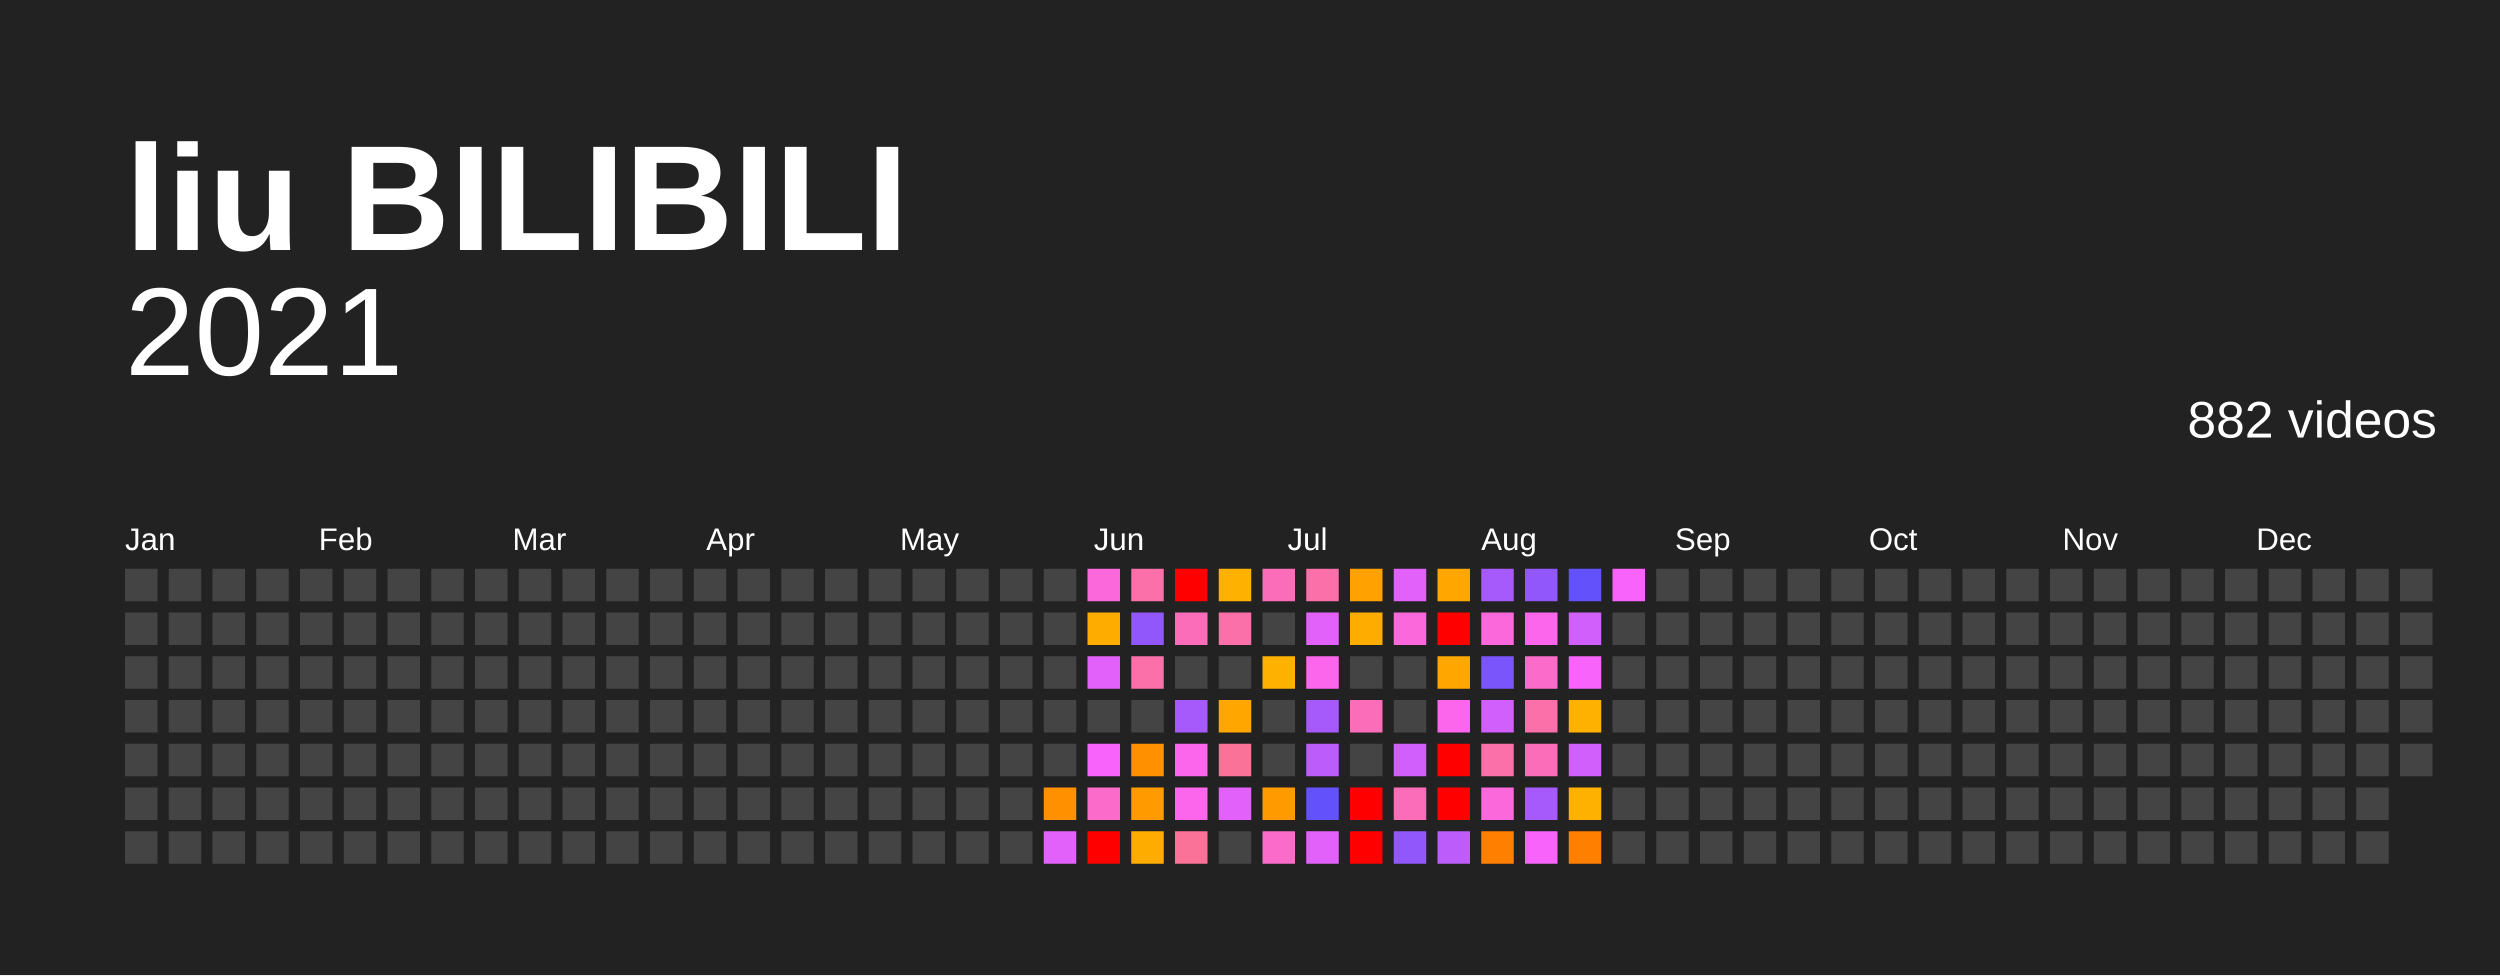
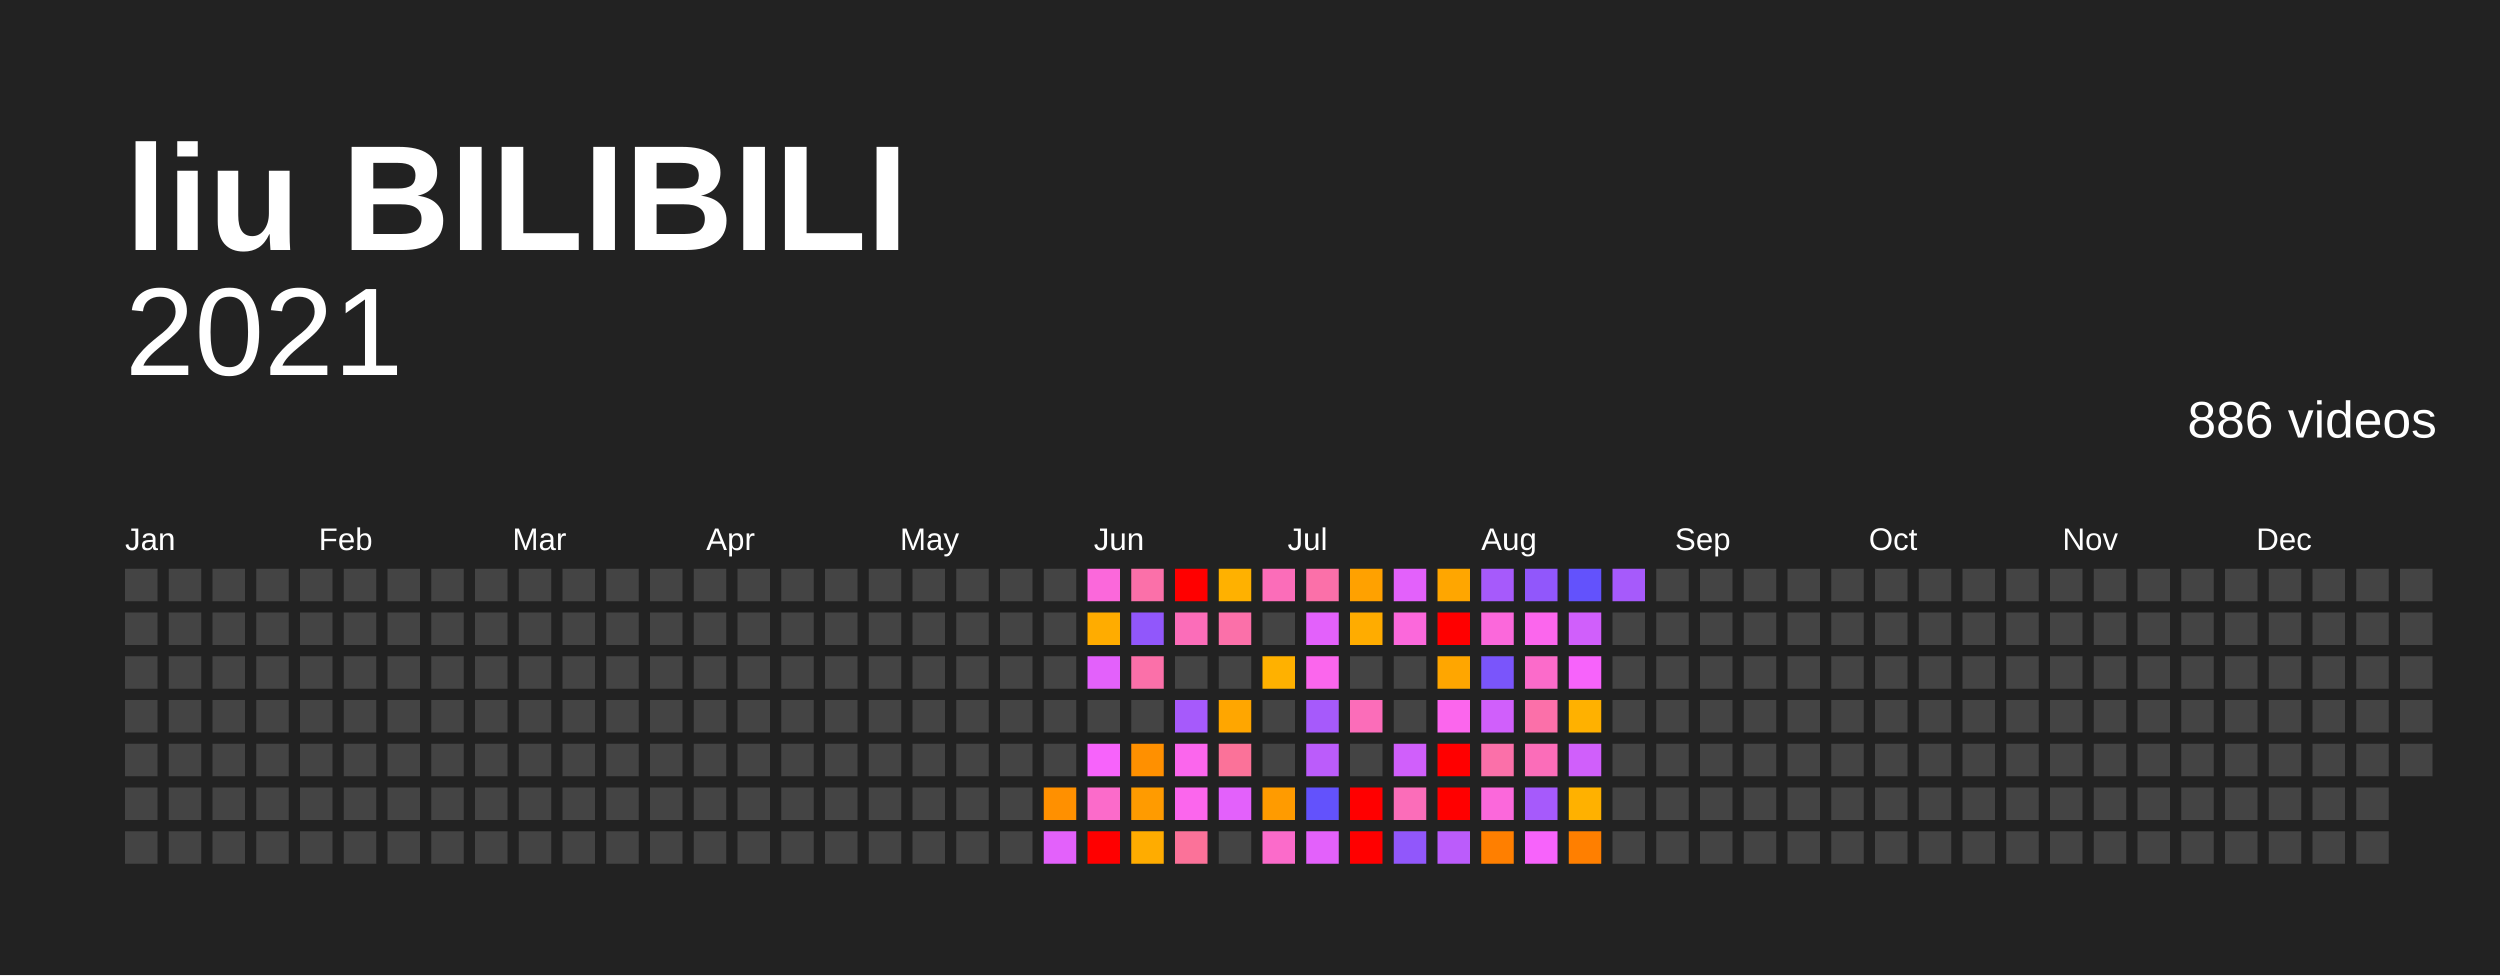
<svg xmlns="http://www.w3.org/2000/svg" baseProfile="full" height="78mm" version="1.1" viewBox="0,0,200,78" width="200mm">
  <defs />
  <rect fill="#222222" height="78" width="200" x="0" y="0" />
  <text fill="#FFFFFF" style="font-size:12px; font-family:Arial; font-weight:bold;" x="10" y="20">liu BILIBILI</text>
  <text alignment-baseline="hanging" fill="#FFFFFF" style="font-size:10.0px; font-family:Arial;" x="10" y="30">2021</text>
-   <text alignment-baseline="hanging" fill="#FFFFFF" style="font-size:4.125px; font-family:Arial;" x="175" y="35">882 videos</text>
+   <text alignment-baseline="hanging" fill="#FFFFFF" style="font-size:4.125px; font-family:Arial;" x="175" y="35">886 videos</text>
  <text fill="#FFFFFF" style="font-size:2.5px; font-family:Arial" x="10.0" y="44">Jan</text>
  <text fill="#FFFFFF" style="font-size:2.5px; font-family:Arial" x="25.5" y="44">Feb</text>
  <text fill="#FFFFFF" style="font-size:2.5px; font-family:Arial" x="41.0" y="44">Mar</text>
  <text fill="#FFFFFF" style="font-size:2.5px; font-family:Arial" x="56.5" y="44">Apr</text>
  <text fill="#FFFFFF" style="font-size:2.5px; font-family:Arial" x="72.0" y="44">May</text>
  <text fill="#FFFFFF" style="font-size:2.5px; font-family:Arial" x="87.5" y="44">Jun</text>
  <text fill="#FFFFFF" style="font-size:2.5px; font-family:Arial" x="103.0" y="44">Jul</text>
  <text fill="#FFFFFF" style="font-size:2.5px; font-family:Arial" x="118.5" y="44">Aug</text>
  <text fill="#FFFFFF" style="font-size:2.5px; font-family:Arial" x="134.0" y="44">Sep</text>
  <text fill="#FFFFFF" style="font-size:2.5px; font-family:Arial" x="149.5" y="44">Oct</text>
  <text fill="#FFFFFF" style="font-size:2.5px; font-family:Arial" x="165.0" y="44">Nov</text>
  <text fill="#FFFFFF" style="font-size:2.5px; font-family:Arial" x="180.5" y="44">Dec</text>
  <rect fill="#444444" height="2.6" width="2.6" x="10.0" y="45.5" />
  <rect fill="#444444" height="2.6" width="2.6" x="10.0" y="49.0" />
  <rect fill="#444444" height="2.6" width="2.6" x="10.0" y="52.5" />
  <rect fill="#444444" height="2.6" width="2.6" x="10.0" y="56.0" />
  <rect fill="#444444" height="2.6" width="2.6" x="10.0" y="59.5" />
  <rect fill="#444444" height="2.6" width="2.6" x="10.0" y="63.0" />
  <rect fill="#444444" height="2.6" width="2.6" x="10.0" y="66.5" />
  <rect fill="#444444" height="2.6" width="2.6" x="13.5" y="45.5" />
  <rect fill="#444444" height="2.6" width="2.6" x="13.5" y="49.0" />
  <rect fill="#444444" height="2.6" width="2.6" x="13.5" y="52.5" />
  <rect fill="#444444" height="2.6" width="2.6" x="13.5" y="56.0" />
  <rect fill="#444444" height="2.6" width="2.6" x="13.5" y="59.5" />
  <rect fill="#444444" height="2.6" width="2.6" x="13.5" y="63.0" />
  <rect fill="#444444" height="2.6" width="2.6" x="13.5" y="66.5" />
  <rect fill="#444444" height="2.6" width="2.6" x="17.0" y="45.5" />
  <rect fill="#444444" height="2.6" width="2.6" x="17.0" y="49.0" />
  <rect fill="#444444" height="2.6" width="2.6" x="17.0" y="52.5" />
  <rect fill="#444444" height="2.6" width="2.6" x="17.0" y="56.0" />
  <rect fill="#444444" height="2.6" width="2.6" x="17.0" y="59.5" />
  <rect fill="#444444" height="2.6" width="2.6" x="17.0" y="63.0" />
  <rect fill="#444444" height="2.6" width="2.6" x="17.0" y="66.5" />
  <rect fill="#444444" height="2.6" width="2.6" x="20.5" y="45.5" />
  <rect fill="#444444" height="2.6" width="2.6" x="20.5" y="49.0" />
  <rect fill="#444444" height="2.6" width="2.6" x="20.5" y="52.5" />
  <rect fill="#444444" height="2.6" width="2.6" x="20.5" y="56.0" />
  <rect fill="#444444" height="2.6" width="2.6" x="20.5" y="59.5" />
  <rect fill="#444444" height="2.6" width="2.6" x="20.5" y="63.0" />
  <rect fill="#444444" height="2.6" width="2.6" x="20.5" y="66.5" />
  <rect fill="#444444" height="2.6" width="2.6" x="24.0" y="45.5" />
  <rect fill="#444444" height="2.6" width="2.6" x="24.0" y="49.0" />
  <rect fill="#444444" height="2.6" width="2.6" x="24.0" y="52.5" />
  <rect fill="#444444" height="2.6" width="2.6" x="24.0" y="56.0" />
  <rect fill="#444444" height="2.6" width="2.6" x="24.0" y="59.5" />
  <rect fill="#444444" height="2.6" width="2.6" x="24.0" y="63.0" />
  <rect fill="#444444" height="2.6" width="2.6" x="24.0" y="66.5" />
  <rect fill="#444444" height="2.6" width="2.6" x="27.5" y="45.5" />
  <rect fill="#444444" height="2.6" width="2.6" x="27.5" y="49.0" />
  <rect fill="#444444" height="2.6" width="2.6" x="27.5" y="52.5" />
  <rect fill="#444444" height="2.6" width="2.6" x="27.5" y="56.0" />
  <rect fill="#444444" height="2.6" width="2.6" x="27.5" y="59.5" />
  <rect fill="#444444" height="2.6" width="2.6" x="27.5" y="63.0" />
  <rect fill="#444444" height="2.6" width="2.6" x="27.5" y="66.5" />
  <rect fill="#444444" height="2.6" width="2.6" x="31.0" y="45.5" />
  <rect fill="#444444" height="2.6" width="2.6" x="31.0" y="49.0" />
  <rect fill="#444444" height="2.6" width="2.6" x="31.0" y="52.5" />
  <rect fill="#444444" height="2.6" width="2.6" x="31.0" y="56.0" />
  <rect fill="#444444" height="2.6" width="2.6" x="31.0" y="59.5" />
  <rect fill="#444444" height="2.6" width="2.6" x="31.0" y="63.0" />
  <rect fill="#444444" height="2.6" width="2.6" x="31.0" y="66.5" />
  <rect fill="#444444" height="2.6" width="2.6" x="34.5" y="45.5" />
  <rect fill="#444444" height="2.6" width="2.6" x="34.5" y="49.0" />
  <rect fill="#444444" height="2.6" width="2.6" x="34.5" y="52.5" />
  <rect fill="#444444" height="2.6" width="2.6" x="34.5" y="56.0" />
  <rect fill="#444444" height="2.6" width="2.6" x="34.5" y="59.5" />
  <rect fill="#444444" height="2.6" width="2.6" x="34.5" y="63.0" />
  <rect fill="#444444" height="2.6" width="2.6" x="34.5" y="66.5" />
  <rect fill="#444444" height="2.6" width="2.6" x="38.0" y="45.5" />
  <rect fill="#444444" height="2.6" width="2.6" x="38.0" y="49.0" />
  <rect fill="#444444" height="2.6" width="2.6" x="38.0" y="52.5" />
  <rect fill="#444444" height="2.6" width="2.6" x="38.0" y="56.0" />
  <rect fill="#444444" height="2.6" width="2.6" x="38.0" y="59.5" />
  <rect fill="#444444" height="2.6" width="2.6" x="38.0" y="63.0" />
  <rect fill="#444444" height="2.6" width="2.6" x="38.0" y="66.5" />
  <rect fill="#444444" height="2.6" width="2.6" x="41.5" y="45.5" />
  <rect fill="#444444" height="2.6" width="2.6" x="41.5" y="49.0" />
  <rect fill="#444444" height="2.6" width="2.6" x="41.5" y="52.5" />
  <rect fill="#444444" height="2.6" width="2.6" x="41.5" y="56.0" />
  <rect fill="#444444" height="2.6" width="2.6" x="41.5" y="59.5" />
  <rect fill="#444444" height="2.6" width="2.6" x="41.5" y="63.0" />
  <rect fill="#444444" height="2.6" width="2.6" x="41.5" y="66.5" />
  <rect fill="#444444" height="2.6" width="2.6" x="45.0" y="45.5" />
  <rect fill="#444444" height="2.6" width="2.6" x="45.0" y="49.0" />
  <rect fill="#444444" height="2.6" width="2.6" x="45.0" y="52.5" />
  <rect fill="#444444" height="2.6" width="2.6" x="45.0" y="56.0" />
  <rect fill="#444444" height="2.6" width="2.6" x="45.0" y="59.5" />
  <rect fill="#444444" height="2.6" width="2.6" x="45.0" y="63.0" />
  <rect fill="#444444" height="2.6" width="2.6" x="45.0" y="66.5" />
  <rect fill="#444444" height="2.6" width="2.6" x="48.5" y="45.5" />
  <rect fill="#444444" height="2.6" width="2.6" x="48.5" y="49.0" />
  <rect fill="#444444" height="2.6" width="2.6" x="48.5" y="52.5" />
  <rect fill="#444444" height="2.6" width="2.6" x="48.5" y="56.0" />
  <rect fill="#444444" height="2.6" width="2.6" x="48.5" y="59.5" />
  <rect fill="#444444" height="2.6" width="2.6" x="48.5" y="63.0" />
  <rect fill="#444444" height="2.6" width="2.6" x="48.5" y="66.5" />
  <rect fill="#444444" height="2.6" width="2.6" x="52.0" y="45.5" />
  <rect fill="#444444" height="2.6" width="2.6" x="52.0" y="49.0" />
  <rect fill="#444444" height="2.6" width="2.6" x="52.0" y="52.5" />
  <rect fill="#444444" height="2.6" width="2.6" x="52.0" y="56.0" />
  <rect fill="#444444" height="2.6" width="2.6" x="52.0" y="59.5" />
  <rect fill="#444444" height="2.6" width="2.6" x="52.0" y="63.0" />
  <rect fill="#444444" height="2.6" width="2.6" x="52.0" y="66.5" />
  <rect fill="#444444" height="2.6" width="2.6" x="55.5" y="45.5" />
  <rect fill="#444444" height="2.6" width="2.6" x="55.5" y="49.0" />
  <rect fill="#444444" height="2.6" width="2.6" x="55.5" y="52.5" />
  <rect fill="#444444" height="2.6" width="2.6" x="55.5" y="56.0" />
  <rect fill="#444444" height="2.6" width="2.6" x="55.5" y="59.5" />
  <rect fill="#444444" height="2.6" width="2.6" x="55.5" y="63.0" />
  <rect fill="#444444" height="2.6" width="2.6" x="55.5" y="66.5" />
  <rect fill="#444444" height="2.6" width="2.6" x="59.0" y="45.5" />
  <rect fill="#444444" height="2.6" width="2.6" x="59.0" y="49.0" />
  <rect fill="#444444" height="2.6" width="2.6" x="59.0" y="52.5" />
  <rect fill="#444444" height="2.6" width="2.6" x="59.0" y="56.0" />
  <rect fill="#444444" height="2.6" width="2.6" x="59.0" y="59.5" />
  <rect fill="#444444" height="2.6" width="2.6" x="59.0" y="63.0" />
  <rect fill="#444444" height="2.6" width="2.6" x="59.0" y="66.5" />
  <rect fill="#444444" height="2.6" width="2.6" x="62.5" y="45.5" />
  <rect fill="#444444" height="2.6" width="2.6" x="62.5" y="49.0" />
  <rect fill="#444444" height="2.6" width="2.6" x="62.5" y="52.5" />
  <rect fill="#444444" height="2.6" width="2.6" x="62.5" y="56.0" />
  <rect fill="#444444" height="2.6" width="2.6" x="62.5" y="59.5" />
  <rect fill="#444444" height="2.6" width="2.6" x="62.5" y="63.0" />
  <rect fill="#444444" height="2.6" width="2.6" x="62.5" y="66.5" />
  <rect fill="#444444" height="2.6" width="2.6" x="66.0" y="45.5" />
  <rect fill="#444444" height="2.6" width="2.6" x="66.0" y="49.0" />
  <rect fill="#444444" height="2.6" width="2.6" x="66.0" y="52.5" />
  <rect fill="#444444" height="2.6" width="2.6" x="66.0" y="56.0" />
  <rect fill="#444444" height="2.6" width="2.6" x="66.0" y="59.5" />
  <rect fill="#444444" height="2.6" width="2.6" x="66.0" y="63.0" />
  <rect fill="#444444" height="2.6" width="2.6" x="66.0" y="66.5" />
  <rect fill="#444444" height="2.6" width="2.6" x="69.5" y="45.5" />
  <rect fill="#444444" height="2.6" width="2.6" x="69.5" y="49.0" />
  <rect fill="#444444" height="2.6" width="2.6" x="69.5" y="52.5" />
  <rect fill="#444444" height="2.6" width="2.6" x="69.5" y="56.0" />
  <rect fill="#444444" height="2.6" width="2.6" x="69.5" y="59.5" />
  <rect fill="#444444" height="2.6" width="2.6" x="69.5" y="63.0" />
  <rect fill="#444444" height="2.6" width="2.6" x="69.5" y="66.5" />
  <rect fill="#444444" height="2.6" width="2.6" x="73.0" y="45.5" />
  <rect fill="#444444" height="2.6" width="2.6" x="73.0" y="49.0" />
  <rect fill="#444444" height="2.6" width="2.6" x="73.0" y="52.5" />
  <rect fill="#444444" height="2.6" width="2.6" x="73.0" y="56.0" />
  <rect fill="#444444" height="2.6" width="2.6" x="73.0" y="59.5" />
  <rect fill="#444444" height="2.6" width="2.6" x="73.0" y="63.0" />
  <rect fill="#444444" height="2.6" width="2.6" x="73.0" y="66.5" />
  <rect fill="#444444" height="2.6" width="2.6" x="76.5" y="45.5" />
  <rect fill="#444444" height="2.6" width="2.6" x="76.5" y="49.0" />
  <rect fill="#444444" height="2.6" width="2.6" x="76.5" y="52.5" />
  <rect fill="#444444" height="2.6" width="2.6" x="76.5" y="56.0" />
  <rect fill="#444444" height="2.6" width="2.6" x="76.5" y="59.5" />
  <rect fill="#444444" height="2.6" width="2.6" x="76.5" y="63.0" />
  <rect fill="#444444" height="2.6" width="2.6" x="76.5" y="66.5" />
  <rect fill="#444444" height="2.6" width="2.6" x="80.0" y="45.5" />
  <rect fill="#444444" height="2.6" width="2.6" x="80.0" y="49.0" />
  <rect fill="#444444" height="2.6" width="2.6" x="80.0" y="52.5" />
  <rect fill="#444444" height="2.6" width="2.6" x="80.0" y="56.0" />
  <rect fill="#444444" height="2.6" width="2.6" x="80.0" y="59.5" />
  <rect fill="#444444" height="2.6" width="2.6" x="80.0" y="63.0" />
  <rect fill="#444444" height="2.6" width="2.6" x="80.0" y="66.5" />
  <rect fill="#444444" height="2.6" width="2.6" x="83.5" y="45.5" />
  <rect fill="#444444" height="2.6" width="2.6" x="83.5" y="49.0" />
  <rect fill="#444444" height="2.6" width="2.6" x="83.5" y="52.5" />
  <rect fill="#444444" height="2.6" width="2.6" x="83.5" y="56.0" />
  <rect fill="#444444" height="2.6" width="2.6" x="83.5" y="59.5" />
  <rect fill="#ff9000" height="2.6" width="2.6" x="83.5" y="63.0" />
  <rect fill="#e361fb" height="2.6" width="2.6" x="83.5" y="66.5" />
  <rect fill="#fb68db" height="2.6" width="2.6" x="87.0" y="45.5" />
  <rect fill="#ffac00" height="2.6" width="2.6" x="87.0" y="49.0" />
  <rect fill="#e361fb" height="2.6" width="2.6" x="87.0" y="52.5" />
  <rect fill="#444444" height="2.6" width="2.6" x="87.0" y="56.0" />
  <rect fill="#f763fb" height="2.6" width="2.6" x="87.0" y="59.5" />
  <rect fill="#fb6bca" height="2.6" width="2.6" x="87.0" y="63.0" />
  <rect fill="red" height="2.6" width="2.6" x="87.0" y="66.5" />
  <rect fill="#fb70a9" height="2.6" width="2.6" x="90.5" y="45.5" />
  <rect fill="#9157fb" height="2.6" width="2.6" x="90.5" y="49.0" />
  <rect fill="#fb70a9" height="2.6" width="2.6" x="90.5" y="52.5" />
  <rect fill="#444444" height="2.6" width="2.6" x="90.5" y="56.0" />
  <rect fill="#ff9000" height="2.6" width="2.6" x="90.5" y="59.5" />
  <rect fill="#ff9b00" height="2.6" width="2.6" x="90.5" y="63.0" />
  <rect fill="#ffac00" height="2.6" width="2.6" x="90.5" y="66.5" />
  <rect fill="red" height="2.6" width="2.6" x="94.0" y="45.5" />
  <rect fill="#fb6db9" height="2.6" width="2.6" x="94.0" y="49.0" />
  <rect fill="#444444" height="2.6" width="2.6" x="94.0" y="52.5" />
  <rect fill="#a65afb" height="2.6" width="2.6" x="94.0" y="56.0" />
  <rect fill="#fb66ed" height="2.6" width="2.6" x="94.0" y="59.5" />
  <rect fill="#fb66ed" height="2.6" width="2.6" x="94.0" y="63.0" />
  <rect fill="#fb7299" height="2.6" width="2.6" x="94.0" y="66.5" />
  <rect fill="#ffb100" height="2.6" width="2.6" x="97.5" y="45.5" />
  <rect fill="#fb70a9" height="2.6" width="2.6" x="97.5" y="49.0" />
  <rect fill="#444444" height="2.6" width="2.6" x="97.5" y="52.5" />
  <rect fill="#ffa600" height="2.6" width="2.6" x="97.5" y="56.0" />
  <rect fill="#fb7299" height="2.6" width="2.6" x="97.5" y="59.5" />
  <rect fill="#e361fb" height="2.6" width="2.6" x="97.5" y="63.0" />
  <rect fill="#444444" height="2.6" width="2.6" x="97.5" y="66.5" />
  <rect fill="#fb6db9" height="2.6" width="2.6" x="101.0" y="45.5" />
  <rect fill="#444444" height="2.6" width="2.6" x="101.0" y="49.0" />
  <rect fill="#ffb100" height="2.6" width="2.6" x="101.0" y="52.5" />
  <rect fill="#444444" height="2.6" width="2.6" x="101.0" y="56.0" />
  <rect fill="#444444" height="2.6" width="2.6" x="101.0" y="59.5" />
  <rect fill="#ff9b00" height="2.6" width="2.6" x="101.0" y="63.0" />
  <rect fill="#fb6bca" height="2.6" width="2.6" x="101.0" y="66.5" />
  <rect fill="#fb70a9" height="2.6" width="2.6" x="104.5" y="45.5" />
  <rect fill="#e361fb" height="2.6" width="2.6" x="104.5" y="49.0" />
  <rect fill="#fb66ed" height="2.6" width="2.6" x="104.5" y="52.5" />
  <rect fill="#a65afb" height="2.6" width="2.6" x="104.5" y="56.0" />
  <rect fill="#bb5cfb" height="2.6" width="2.6" x="104.5" y="59.5" />
  <rect fill="#6352fc" height="2.6" width="2.6" x="104.5" y="63.0" />
  <rect fill="#e361fb" height="2.6" width="2.6" x="104.5" y="66.5" />
  <rect fill="#ffa100" height="2.6" width="2.6" x="108.0" y="45.5" />
  <rect fill="#ffac00" height="2.6" width="2.6" x="108.0" y="49.0" />
  <rect fill="#444444" height="2.6" width="2.6" x="108.0" y="52.5" />
  <rect fill="#fb6db9" height="2.6" width="2.6" x="108.0" y="56.0" />
  <rect fill="#444444" height="2.6" width="2.6" x="108.0" y="59.5" />
  <rect fill="red" height="2.6" width="2.6" x="108.0" y="63.0" />
  <rect fill="red" height="2.6" width="2.6" x="108.0" y="66.5" />
  <rect fill="#e361fb" height="2.6" width="2.6" x="111.5" y="45.5" />
  <rect fill="#fb68db" height="2.6" width="2.6" x="111.5" y="49.0" />
  <rect fill="#444444" height="2.6" width="2.6" x="111.5" y="52.5" />
  <rect fill="#444444" height="2.6" width="2.6" x="111.5" y="56.0" />
  <rect fill="#d05ffb" height="2.6" width="2.6" x="111.5" y="59.5" />
  <rect fill="#fb6db9" height="2.6" width="2.6" x="111.5" y="63.0" />
  <rect fill="#9157fb" height="2.6" width="2.6" x="111.5" y="66.5" />
  <rect fill="#ffa600" height="2.6" width="2.6" x="115.0" y="45.5" />
  <rect fill="red" height="2.6" width="2.6" x="115.0" y="49.0" />
  <rect fill="#ffa600" height="2.6" width="2.6" x="115.0" y="52.5" />
  <rect fill="#fb66ed" height="2.6" width="2.6" x="115.0" y="56.0" />
  <rect fill="red" height="2.6" width="2.6" x="115.0" y="59.5" />
  <rect fill="red" height="2.6" width="2.6" x="115.0" y="63.0" />
  <rect fill="#bb5cfb" height="2.6" width="2.6" x="115.0" y="66.5" />
  <rect fill="#a65afb" height="2.6" width="2.6" x="118.5" y="45.5" />
  <rect fill="#fb68db" height="2.6" width="2.6" x="118.5" y="49.0" />
  <rect fill="#7a55fb" height="2.6" width="2.6" x="118.5" y="52.5" />
  <rect fill="#d05ffb" height="2.6" width="2.6" x="118.5" y="56.0" />
  <rect fill="#fb70a9" height="2.6" width="2.6" x="118.5" y="59.5" />
  <rect fill="#fb68db" height="2.6" width="2.6" x="118.5" y="63.0" />
  <rect fill="#ff7f00" height="2.6" width="2.6" x="118.5" y="66.5" />
  <rect fill="#9157fb" height="2.6" width="2.6" x="122.0" y="45.5" />
  <rect fill="#fb66ed" height="2.6" width="2.6" x="122.0" y="49.0" />
  <rect fill="#fb6bca" height="2.6" width="2.6" x="122.0" y="52.5" />
  <rect fill="#fb70a9" height="2.6" width="2.6" x="122.0" y="56.0" />
  <rect fill="#fb6db9" height="2.6" width="2.6" x="122.0" y="59.5" />
  <rect fill="#a65afb" height="2.6" width="2.6" x="122.0" y="63.0" />
  <rect fill="#f763fb" height="2.6" width="2.6" x="122.0" y="66.5" />
  <rect fill="#6352fc" height="2.6" width="2.6" x="125.5" y="45.5" />
  <rect fill="#d05ffb" height="2.6" width="2.6" x="125.5" y="49.0" />
  <rect fill="#f763fb" height="2.6" width="2.6" x="125.5" y="52.5" />
  <rect fill="#ffb100" height="2.6" width="2.6" x="125.5" y="56.0" />
  <rect fill="#d05ffb" height="2.6" width="2.6" x="125.5" y="59.5" />
  <rect fill="#ffb100" height="2.6" width="2.6" x="125.5" y="63.0" />
  <rect fill="#ff7f00" height="2.6" width="2.6" x="125.5" y="66.5" />
-   <rect fill="#f763fb" height="2.6" width="2.6" x="129.0" y="45.5" />
+   <rect fill="#a65afb" height="2.6" width="2.6" x="129.0" y="45.5" />
  <rect fill="#444444" height="2.6" width="2.6" x="129.0" y="49.0" />
  <rect fill="#444444" height="2.6" width="2.6" x="129.0" y="52.5" />
  <rect fill="#444444" height="2.6" width="2.6" x="129.0" y="56.0" />
  <rect fill="#444444" height="2.6" width="2.6" x="129.0" y="59.5" />
  <rect fill="#444444" height="2.6" width="2.6" x="129.0" y="63.0" />
  <rect fill="#444444" height="2.6" width="2.6" x="129.0" y="66.5" />
  <rect fill="#444444" height="2.6" width="2.6" x="132.5" y="45.5" />
  <rect fill="#444444" height="2.6" width="2.6" x="132.5" y="49.0" />
  <rect fill="#444444" height="2.6" width="2.6" x="132.5" y="52.5" />
  <rect fill="#444444" height="2.6" width="2.6" x="132.5" y="56.0" />
  <rect fill="#444444" height="2.6" width="2.6" x="132.5" y="59.5" />
  <rect fill="#444444" height="2.6" width="2.6" x="132.5" y="63.0" />
  <rect fill="#444444" height="2.6" width="2.6" x="132.5" y="66.5" />
  <rect fill="#444444" height="2.6" width="2.6" x="136.0" y="45.5" />
  <rect fill="#444444" height="2.6" width="2.6" x="136.0" y="49.0" />
  <rect fill="#444444" height="2.6" width="2.6" x="136.0" y="52.5" />
  <rect fill="#444444" height="2.6" width="2.6" x="136.0" y="56.0" />
  <rect fill="#444444" height="2.6" width="2.6" x="136.0" y="59.5" />
  <rect fill="#444444" height="2.6" width="2.6" x="136.0" y="63.0" />
  <rect fill="#444444" height="2.6" width="2.6" x="136.0" y="66.5" />
  <rect fill="#444444" height="2.6" width="2.6" x="139.5" y="45.5" />
  <rect fill="#444444" height="2.6" width="2.6" x="139.5" y="49.0" />
  <rect fill="#444444" height="2.6" width="2.6" x="139.5" y="52.5" />
  <rect fill="#444444" height="2.6" width="2.6" x="139.5" y="56.0" />
  <rect fill="#444444" height="2.6" width="2.6" x="139.5" y="59.5" />
  <rect fill="#444444" height="2.6" width="2.6" x="139.5" y="63.0" />
  <rect fill="#444444" height="2.6" width="2.6" x="139.5" y="66.5" />
  <rect fill="#444444" height="2.6" width="2.6" x="143.0" y="45.5" />
  <rect fill="#444444" height="2.6" width="2.6" x="143.0" y="49.0" />
  <rect fill="#444444" height="2.6" width="2.6" x="143.0" y="52.5" />
  <rect fill="#444444" height="2.6" width="2.6" x="143.0" y="56.0" />
  <rect fill="#444444" height="2.6" width="2.6" x="143.0" y="59.5" />
  <rect fill="#444444" height="2.6" width="2.6" x="143.0" y="63.0" />
  <rect fill="#444444" height="2.6" width="2.6" x="143.0" y="66.5" />
  <rect fill="#444444" height="2.6" width="2.6" x="146.5" y="45.5" />
  <rect fill="#444444" height="2.6" width="2.6" x="146.5" y="49.0" />
  <rect fill="#444444" height="2.6" width="2.6" x="146.5" y="52.5" />
  <rect fill="#444444" height="2.6" width="2.6" x="146.5" y="56.0" />
  <rect fill="#444444" height="2.6" width="2.6" x="146.5" y="59.5" />
  <rect fill="#444444" height="2.6" width="2.6" x="146.5" y="63.0" />
  <rect fill="#444444" height="2.6" width="2.6" x="146.5" y="66.5" />
  <rect fill="#444444" height="2.6" width="2.6" x="150.0" y="45.5" />
  <rect fill="#444444" height="2.6" width="2.6" x="150.0" y="49.0" />
  <rect fill="#444444" height="2.6" width="2.6" x="150.0" y="52.5" />
  <rect fill="#444444" height="2.6" width="2.6" x="150.0" y="56.0" />
  <rect fill="#444444" height="2.6" width="2.6" x="150.0" y="59.5" />
  <rect fill="#444444" height="2.6" width="2.6" x="150.0" y="63.0" />
  <rect fill="#444444" height="2.6" width="2.6" x="150.0" y="66.5" />
  <rect fill="#444444" height="2.6" width="2.6" x="153.5" y="45.5" />
  <rect fill="#444444" height="2.6" width="2.6" x="153.5" y="49.0" />
  <rect fill="#444444" height="2.6" width="2.6" x="153.5" y="52.5" />
  <rect fill="#444444" height="2.6" width="2.6" x="153.5" y="56.0" />
  <rect fill="#444444" height="2.6" width="2.6" x="153.5" y="59.5" />
  <rect fill="#444444" height="2.6" width="2.6" x="153.5" y="63.0" />
  <rect fill="#444444" height="2.6" width="2.6" x="153.5" y="66.5" />
  <rect fill="#444444" height="2.6" width="2.6" x="157.0" y="45.5" />
  <rect fill="#444444" height="2.6" width="2.6" x="157.0" y="49.0" />
  <rect fill="#444444" height="2.6" width="2.6" x="157.0" y="52.5" />
  <rect fill="#444444" height="2.6" width="2.6" x="157.0" y="56.0" />
  <rect fill="#444444" height="2.6" width="2.6" x="157.0" y="59.5" />
  <rect fill="#444444" height="2.6" width="2.6" x="157.0" y="63.0" />
  <rect fill="#444444" height="2.6" width="2.6" x="157.0" y="66.5" />
  <rect fill="#444444" height="2.6" width="2.6" x="160.5" y="45.5" />
  <rect fill="#444444" height="2.6" width="2.6" x="160.5" y="49.0" />
  <rect fill="#444444" height="2.6" width="2.6" x="160.5" y="52.5" />
  <rect fill="#444444" height="2.6" width="2.6" x="160.5" y="56.0" />
  <rect fill="#444444" height="2.6" width="2.6" x="160.5" y="59.5" />
  <rect fill="#444444" height="2.6" width="2.6" x="160.5" y="63.0" />
  <rect fill="#444444" height="2.6" width="2.6" x="160.5" y="66.5" />
  <rect fill="#444444" height="2.6" width="2.6" x="164.0" y="45.5" />
  <rect fill="#444444" height="2.6" width="2.6" x="164.0" y="49.0" />
  <rect fill="#444444" height="2.6" width="2.6" x="164.0" y="52.5" />
  <rect fill="#444444" height="2.6" width="2.6" x="164.0" y="56.0" />
  <rect fill="#444444" height="2.6" width="2.6" x="164.0" y="59.5" />
  <rect fill="#444444" height="2.6" width="2.6" x="164.0" y="63.0" />
  <rect fill="#444444" height="2.6" width="2.6" x="164.0" y="66.5" />
  <rect fill="#444444" height="2.6" width="2.6" x="167.5" y="45.5" />
  <rect fill="#444444" height="2.6" width="2.6" x="167.5" y="49.0" />
  <rect fill="#444444" height="2.6" width="2.6" x="167.5" y="52.5" />
  <rect fill="#444444" height="2.6" width="2.6" x="167.5" y="56.0" />
  <rect fill="#444444" height="2.6" width="2.6" x="167.5" y="59.5" />
  <rect fill="#444444" height="2.6" width="2.6" x="167.5" y="63.0" />
  <rect fill="#444444" height="2.6" width="2.6" x="167.5" y="66.5" />
  <rect fill="#444444" height="2.6" width="2.6" x="171.0" y="45.5" />
  <rect fill="#444444" height="2.6" width="2.6" x="171.0" y="49.0" />
  <rect fill="#444444" height="2.6" width="2.6" x="171.0" y="52.5" />
  <rect fill="#444444" height="2.6" width="2.6" x="171.0" y="56.0" />
  <rect fill="#444444" height="2.6" width="2.6" x="171.0" y="59.5" />
  <rect fill="#444444" height="2.6" width="2.6" x="171.0" y="63.0" />
  <rect fill="#444444" height="2.6" width="2.6" x="171.0" y="66.5" />
  <rect fill="#444444" height="2.6" width="2.6" x="174.5" y="45.5" />
  <rect fill="#444444" height="2.6" width="2.6" x="174.5" y="49.0" />
  <rect fill="#444444" height="2.6" width="2.6" x="174.5" y="52.5" />
  <rect fill="#444444" height="2.6" width="2.6" x="174.5" y="56.0" />
  <rect fill="#444444" height="2.6" width="2.6" x="174.5" y="59.5" />
  <rect fill="#444444" height="2.6" width="2.6" x="174.5" y="63.0" />
  <rect fill="#444444" height="2.6" width="2.6" x="174.5" y="66.5" />
  <rect fill="#444444" height="2.6" width="2.6" x="178.0" y="45.5" />
  <rect fill="#444444" height="2.6" width="2.6" x="178.0" y="49.0" />
  <rect fill="#444444" height="2.6" width="2.6" x="178.0" y="52.5" />
  <rect fill="#444444" height="2.6" width="2.6" x="178.0" y="56.0" />
  <rect fill="#444444" height="2.6" width="2.6" x="178.0" y="59.5" />
  <rect fill="#444444" height="2.6" width="2.6" x="178.0" y="63.0" />
  <rect fill="#444444" height="2.6" width="2.6" x="178.0" y="66.5" />
  <rect fill="#444444" height="2.6" width="2.6" x="181.5" y="45.5" />
  <rect fill="#444444" height="2.6" width="2.6" x="181.5" y="49.0" />
  <rect fill="#444444" height="2.6" width="2.6" x="181.5" y="52.5" />
  <rect fill="#444444" height="2.6" width="2.6" x="181.5" y="56.0" />
  <rect fill="#444444" height="2.6" width="2.6" x="181.5" y="59.5" />
  <rect fill="#444444" height="2.6" width="2.6" x="181.5" y="63.0" />
  <rect fill="#444444" height="2.6" width="2.6" x="181.5" y="66.5" />
  <rect fill="#444444" height="2.6" width="2.6" x="185.0" y="45.5" />
  <rect fill="#444444" height="2.6" width="2.6" x="185.0" y="49.0" />
  <rect fill="#444444" height="2.6" width="2.6" x="185.0" y="52.5" />
  <rect fill="#444444" height="2.6" width="2.6" x="185.0" y="56.0" />
  <rect fill="#444444" height="2.6" width="2.6" x="185.0" y="59.5" />
  <rect fill="#444444" height="2.6" width="2.6" x="185.0" y="63.0" />
  <rect fill="#444444" height="2.6" width="2.6" x="185.0" y="66.5" />
  <rect fill="#444444" height="2.6" width="2.6" x="188.5" y="45.5" />
  <rect fill="#444444" height="2.6" width="2.6" x="188.5" y="49.0" />
  <rect fill="#444444" height="2.6" width="2.6" x="188.5" y="52.5" />
  <rect fill="#444444" height="2.6" width="2.6" x="188.5" y="56.0" />
  <rect fill="#444444" height="2.6" width="2.6" x="188.5" y="59.5" />
  <rect fill="#444444" height="2.6" width="2.6" x="188.5" y="63.0" />
  <rect fill="#444444" height="2.6" width="2.6" x="188.5" y="66.5" />
  <rect fill="#444444" height="2.6" width="2.6" x="192.0" y="45.5" />
  <rect fill="#444444" height="2.6" width="2.6" x="192.0" y="49.0" />
  <rect fill="#444444" height="2.6" width="2.6" x="192.0" y="52.5" />
  <rect fill="#444444" height="2.6" width="2.6" x="192.0" y="56.0" />
  <rect fill="#444444" height="2.6" width="2.6" x="192.0" y="59.5" />
</svg>
